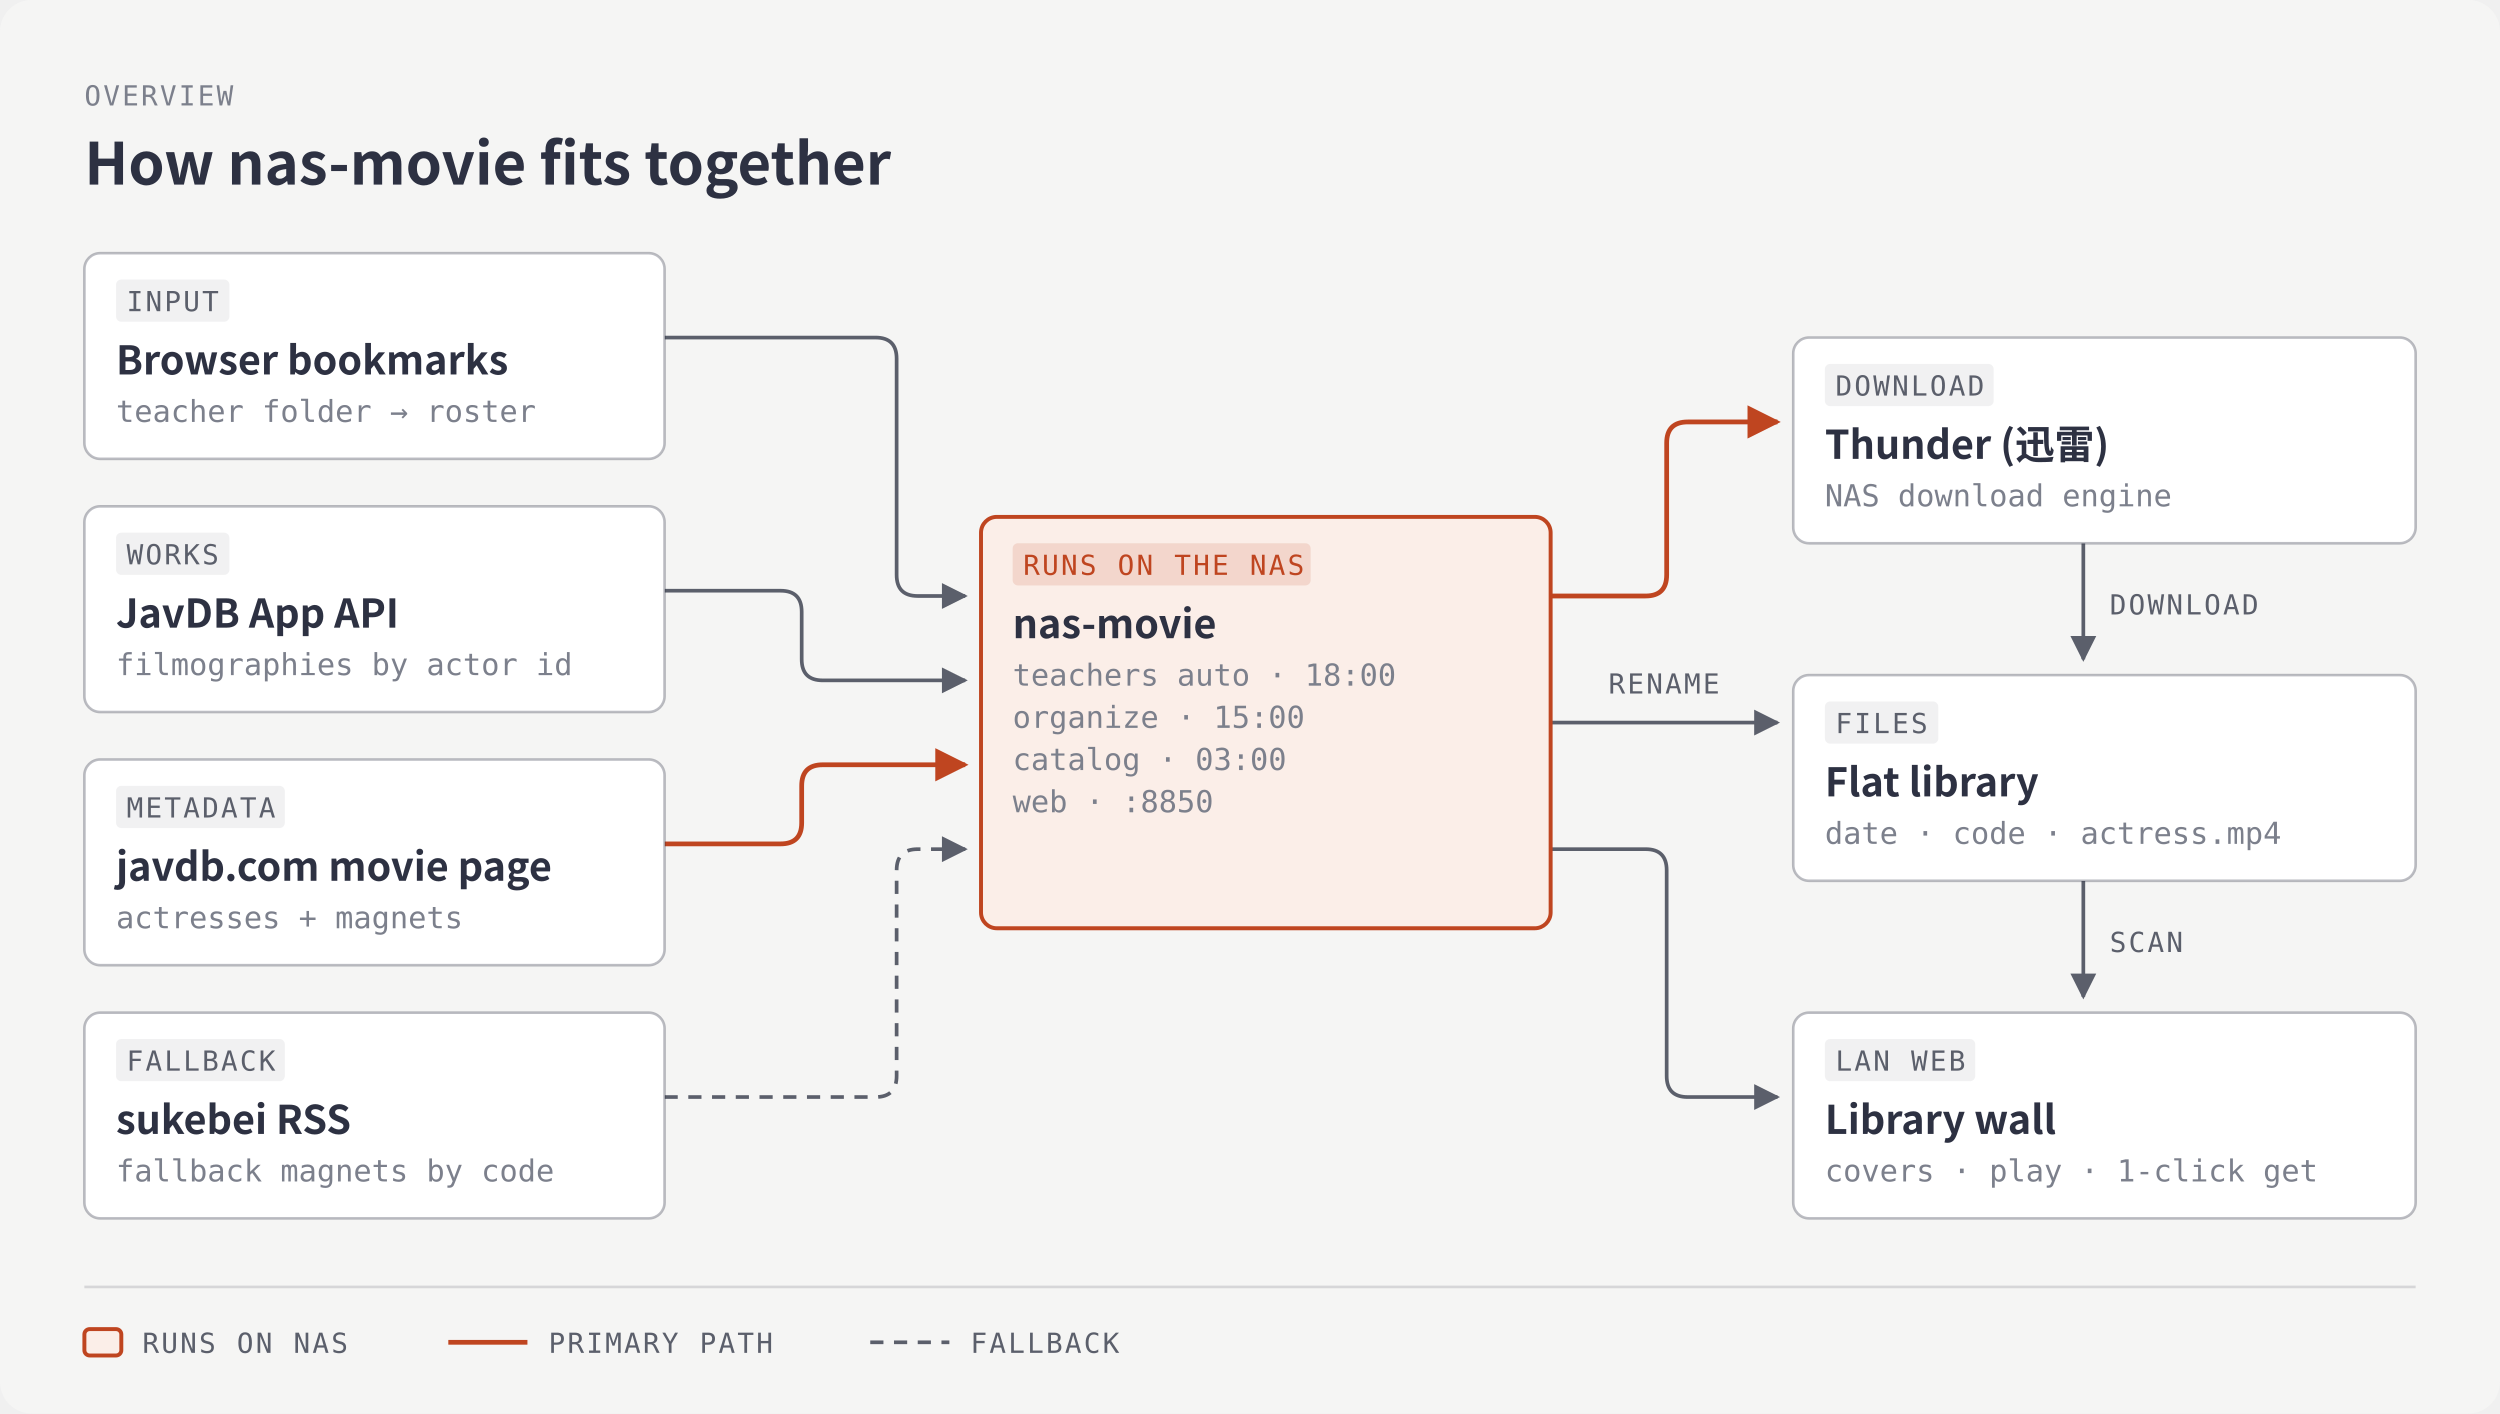
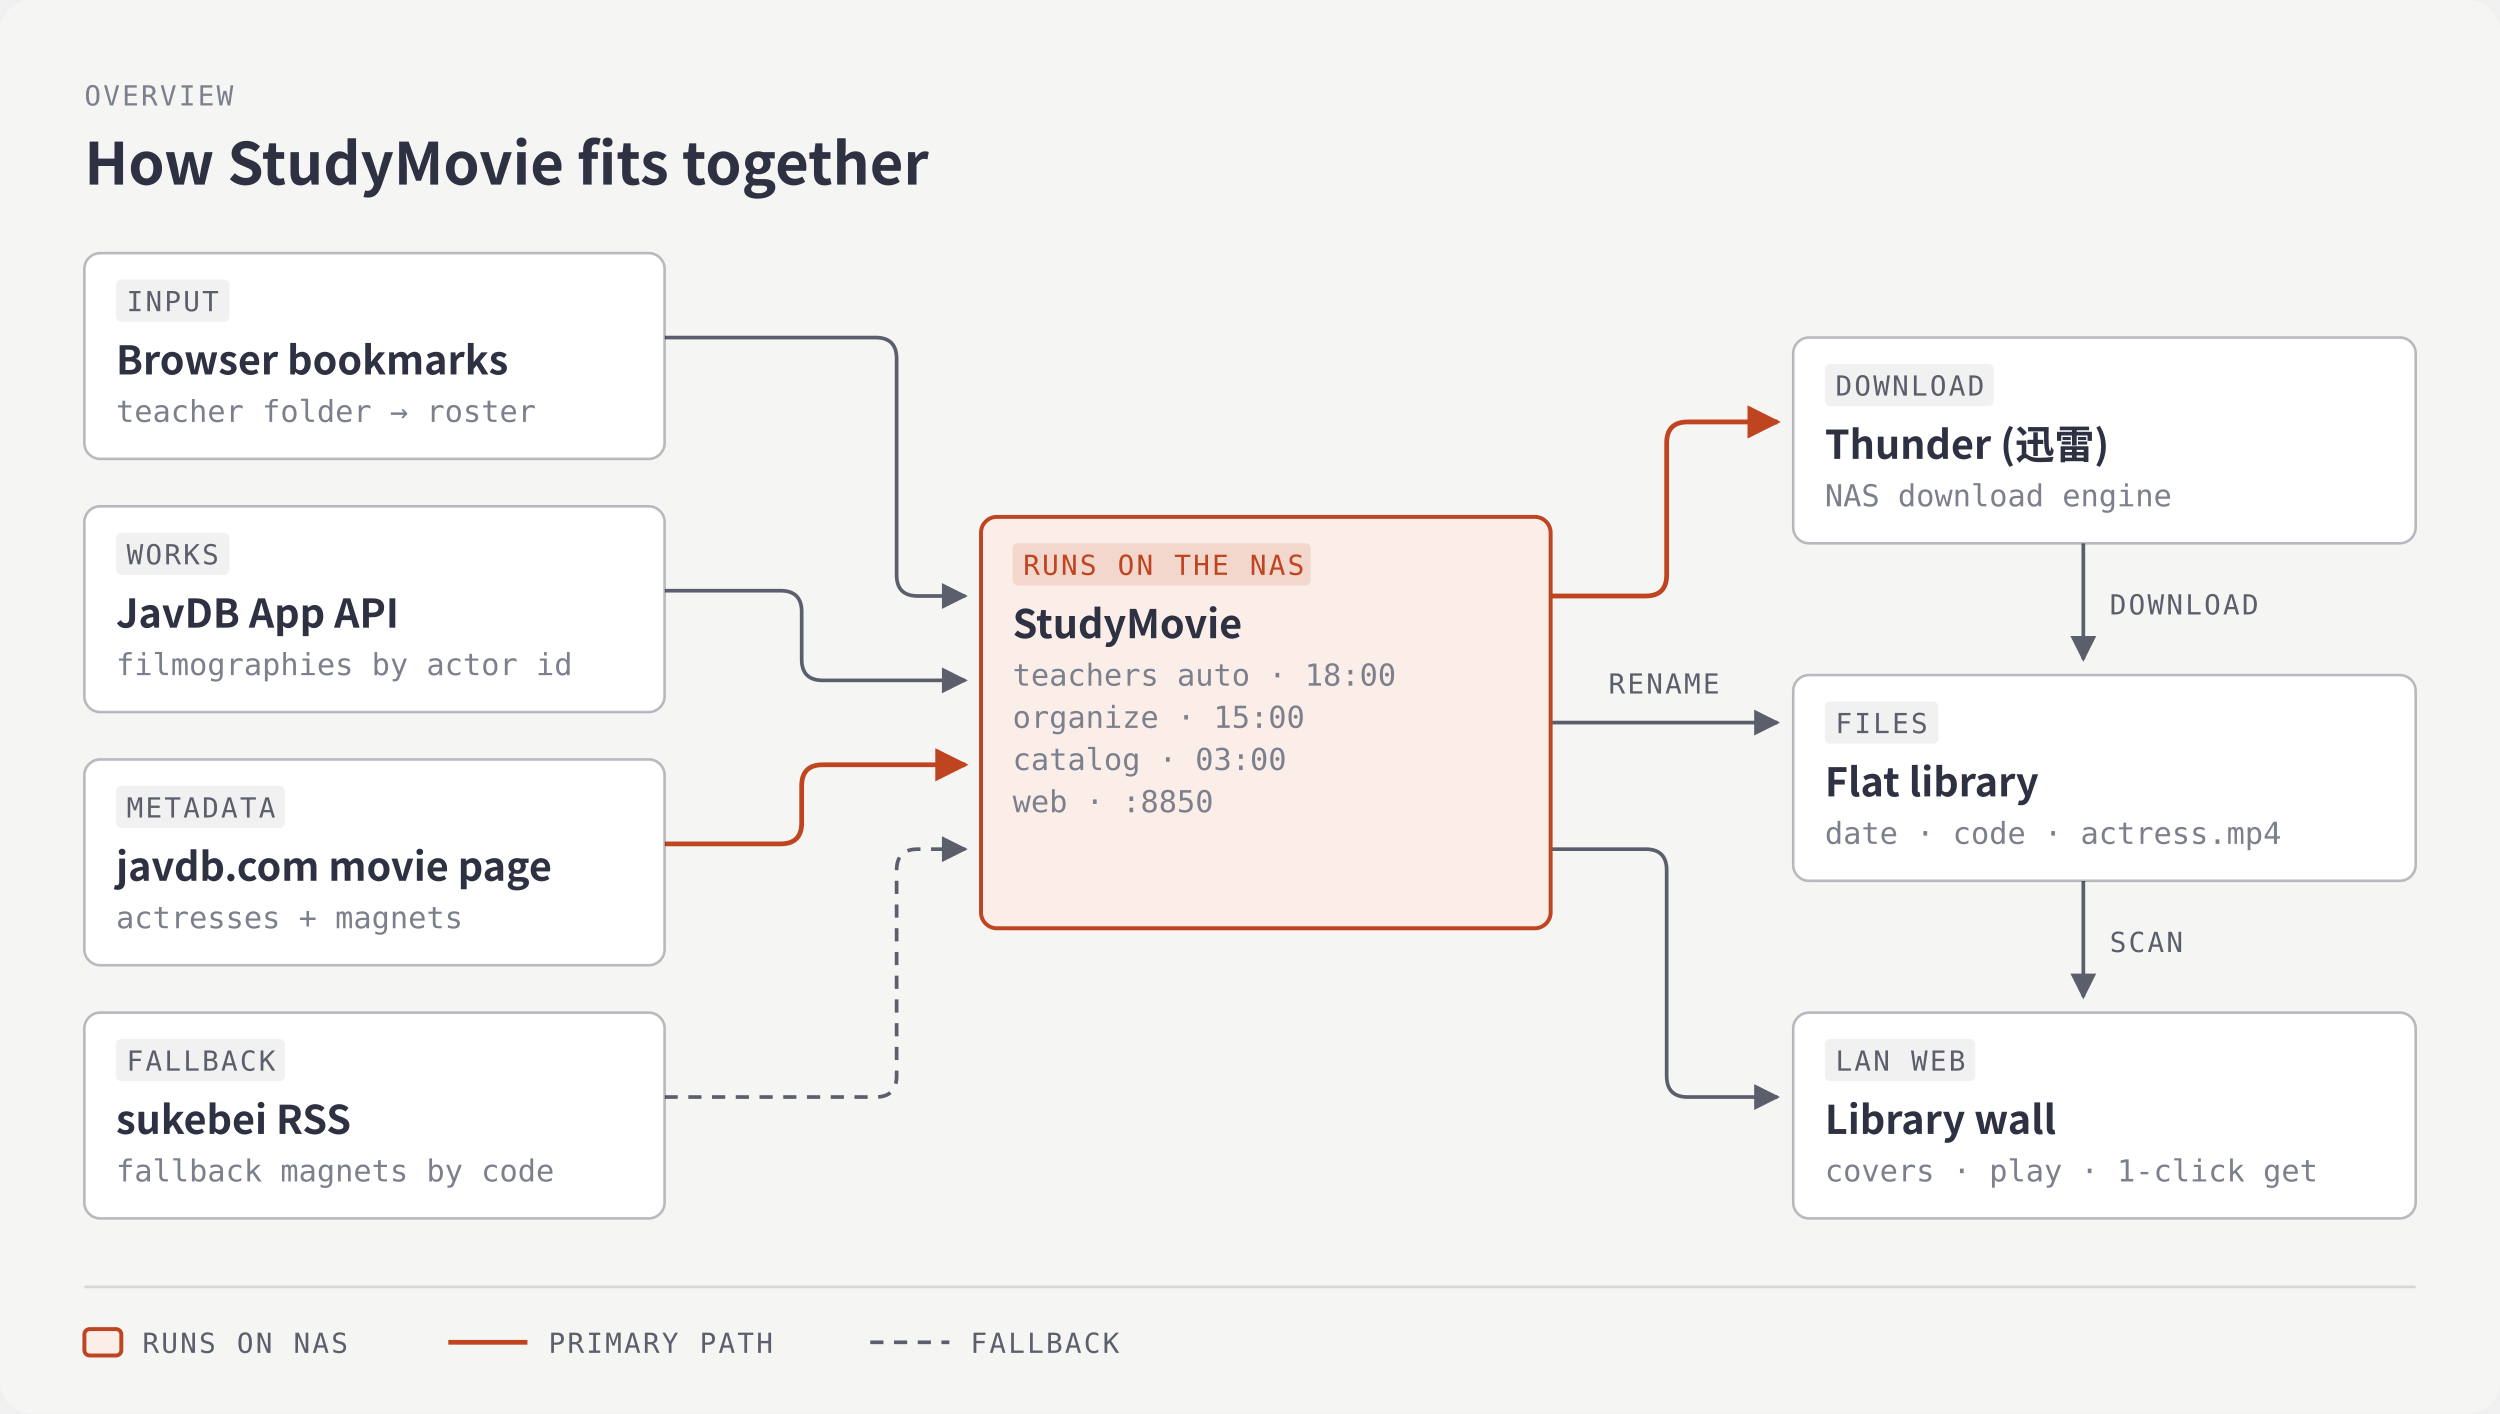
<svg xmlns="http://www.w3.org/2000/svg" viewBox="0 0 948 536" width="948" height="536" role="img" aria-labelledby="architecture-title architecture-desc">
  <defs>
    <marker id="architecturea" viewBox="0 0 10 10" refX="9" refY="5" markerWidth="7" markerHeight="7" orient="auto-start-reverse">
      <path d="M0 0 L10 5 L0 10 z" class="muted" />
    </marker>
    <marker id="architectureb" viewBox="0 0 10 10" refX="9" refY="5" markerWidth="7" markerHeight="7" orient="auto-start-reverse">
      <path d="M0 0 L10 5 L0 10 z" class="acc" />
    </marker>
  </defs>
  <style>
  .bg{fill:#f5f5f4}.card{fill:#ffffff}.box{fill:#ffffff;stroke:#2d3142;stroke-opacity:.32}
  .focal{fill:#fbeee8;stroke:#bf4520;stroke-width:1.5}.dim{fill:#ecebe8;stroke:#2d3142;stroke-opacity:.18}
  .ink{fill:#2d3142}.muted{fill:#5b5f6b}.soft{fill:#7c808c}.acc{fill:#bf4520}
  .line{stroke:#5b5f6b;stroke-width:1.4;fill:none}.aline{stroke:#bf4520;stroke-width:1.8;fill:none}
  .dash{stroke-dasharray:5 4}.rule{stroke:#2d3142;stroke-opacity:.16;fill:none}
  .tag{fill:#2d3142;fill-opacity:.07}.tagacc{fill:#bf4520;fill-opacity:.14}.mask{fill:#f5f5f4}
  .cover{fill:#dcdad5}.cover2{fill:#c9c6bf}.ok{fill:#2f7d4f}
  text{font-family:-apple-system,BlinkMacSystemFont,"Segoe UI","PingFang SC","Hiragino Sans","Noto Sans CJK SC",Helvetica,Arial,sans-serif}
  .mono{font-family:ui-monospace,SFMono-Regular,Menlo,Consolas,monospace}
  .t{font-size:22px;font-weight:600}.n{font-size:15px;font-weight:600}.s{font-size:11.5px}.e{font-size:10.5px;letter-spacing:.08em}
  @media (prefers-color-scheme:dark){
    .bg,.mask{fill:#1d1f24}.card{fill:#262930}.box{fill:#262930;stroke:#e9e7e2;stroke-opacity:.30}
    .focal{fill:#3a2620;stroke:#ea7a52}.dim{fill:#2c2f36;stroke:#e9e7e2;stroke-opacity:.16}
    .ink{fill:#f2f0ea}.muted{fill:#b9bcc5}.soft{fill:#9599a5}.acc{fill:#ea7a52}
    .line{stroke:#b9bcc5}.aline{stroke:#ea7a52}.rule{stroke:#e9e7e2}.tag{fill:#e9e7e2}.tagacc{fill:#ea7a52}
    .cover{fill:#3a3d45}.cover2{fill:#464a53}.ok{fill:#5fbf85}
  }
</style>
  <rect class="bg" width="948" height="536" rx="12" />
  <text class="mono e soft" x="32" y="40">OVERVIEW</text>
-   <text class="t ink" x="32" y="70">How nas-movie fits together</text>
+   <text class="t ink" x="32" y="70">How StudyMovie fits together</text>
  <path class="line" d="M252 128 H332 Q340 128 340 136 V218 Q340 226 348 226 H366" marker-end="url(#architecturea)" />
  <path class="line" d="M252 224 H296 Q304 224 304 232 V250 Q304 258 312 258 H366" marker-end="url(#architecturea)" />
  <path class="aline" d="M252 320 H296 Q304 320 304 312 V298 Q304 290 312 290 H366" marker-end="url(#architectureb)" />
  <path class="line dash" d="M252 416 H332 Q340 416 340 408 V330 Q340 322 348 322 H366" marker-end="url(#architecturea)" />
  <path class="aline" d="M588 226 H624 Q632 226 632 218 V168 Q632 160 640 160 H674" marker-end="url(#architectureb)" />
  <path class="line" d="M588 274 H674" marker-end="url(#architecturea)" />
  <path class="line" d="M588 322 H624 Q632 322 632 330 V408 Q632 416 640 416 H674" marker-end="url(#architecturea)" />
  <path class="line" d="M790 206 V250" marker-end="url(#architecturea)" />
  <path class="line" d="M790 334 V378" marker-end="url(#architecturea)" />
  <rect class="mask" x="605.0" y="251" width="52" height="16" />
  <text class="mono e muted" x="631" y="263" text-anchor="middle">RENAME</text>
  <rect class="mask" x="795" y="221" width="66" height="16" />
  <text class="mono e muted" x="800" y="233" text-anchor="start">DOWNLOAD</text>
  <rect class="mask" x="795" y="349" width="38" height="16" />
  <text class="mono e muted" x="800" y="361" text-anchor="start">SCAN</text>
  <rect class="box" x="32" y="96" width="220" height="78" rx="6" />
  <rect class="tag" x="44" y="106" width="43" height="16" rx="2" />
  <text class="mono e muted" x="48" y="118">INPUT</text>
  <text class="n ink" x="44" y="142">Browser bookmarks</text>
  <text class="mono s soft" x="44" y="160">teacher folder → roster</text>
  <rect class="box" x="32" y="192" width="220" height="78" rx="6" />
  <rect class="tag" x="44" y="202" width="43" height="16" rx="2" />
  <text class="mono e muted" x="48" y="214">WORKS</text>
  <text class="n ink" x="44" y="238">JavDB App API</text>
  <text class="mono s soft" x="44" y="256">filmographies by actor id</text>
  <rect class="box" x="32" y="288" width="220" height="78" rx="6" />
  <rect class="tag" x="44" y="298" width="64" height="16" rx="2" />
  <text class="mono e muted" x="48" y="310">METADATA</text>
  <text class="n ink" x="44" y="334">javdb.com movie page</text>
  <text class="mono s soft" x="44" y="352">actresses + magnets</text>
  <rect class="box" x="32" y="384" width="220" height="78" rx="6" />
  <rect class="tag" x="44" y="394" width="64" height="16" rx="2" />
  <text class="mono e muted" x="48" y="406">FALLBACK</text>
  <text class="n ink" x="44" y="430">sukebei RSS</text>
  <text class="mono s soft" x="44" y="448">fallback magnets by code</text>
  <rect class="focal" x="372" y="196" width="216" height="156" rx="6" />
  <rect class="tagacc" x="384" y="206" width="113" height="16" rx="2" />
  <text class="mono e acc" x="388" y="218">RUNS ON THE NAS</text>
-   <text class="n ink" x="384" y="242">nas-movie</text>
+   <text class="n ink" x="384" y="242">StudyMovie</text>
  <text class="mono s soft" x="384" y="260">teachers auto · 18:00</text>
  <text class="mono s soft" x="384" y="276">organize · 15:00</text>
  <text class="mono s soft" x="384" y="292">catalog · 03:00</text>
  <text class="mono s soft" x="384" y="308">web · :8850</text>
  <rect class="box" x="680" y="128" width="236" height="78" rx="6" />
  <rect class="tag" x="692" y="138" width="64" height="16" rx="2" />
  <text class="mono e muted" x="696" y="150">DOWNLOAD</text>
  <text class="n ink" x="692" y="174">Thunder (迅雷)</text>
  <text class="mono s soft" x="692" y="192">NAS download engine</text>
  <rect class="box" x="680" y="256" width="236" height="78" rx="6" />
  <rect class="tag" x="692" y="266" width="43" height="16" rx="2" />
  <text class="mono e muted" x="696" y="278">FILES</text>
  <text class="n ink" x="692" y="302">Flat library</text>
  <text class="mono s soft" x="692" y="320">date · code · actress.mp4</text>
  <rect class="box" x="680" y="384" width="236" height="78" rx="6" />
  <rect class="tag" x="692" y="394" width="57" height="16" rx="2" />
  <text class="mono e muted" x="696" y="406">LAN WEB</text>
  <text class="n ink" x="692" y="430">Library wall</text>
  <text class="mono s soft" x="692" y="448">covers · play · 1-click get</text>
  <line class="rule" x1="32" y1="488" x2="916" y2="488" />
  <rect class="focal" x="32" y="504" width="14" height="10" rx="2" />
  <text class="mono e muted" x="54" y="513">RUNS ON NAS</text>
  <line class="aline" x1="170" y1="509" x2="200" y2="509" />
  <text class="mono e muted" x="208" y="513">PRIMARY PATH</text>
  <line class="line dash" x1="330" y1="509" x2="360" y2="509" />
  <text class="mono e muted" x="368" y="513">FALLBACK</text>
</svg>
